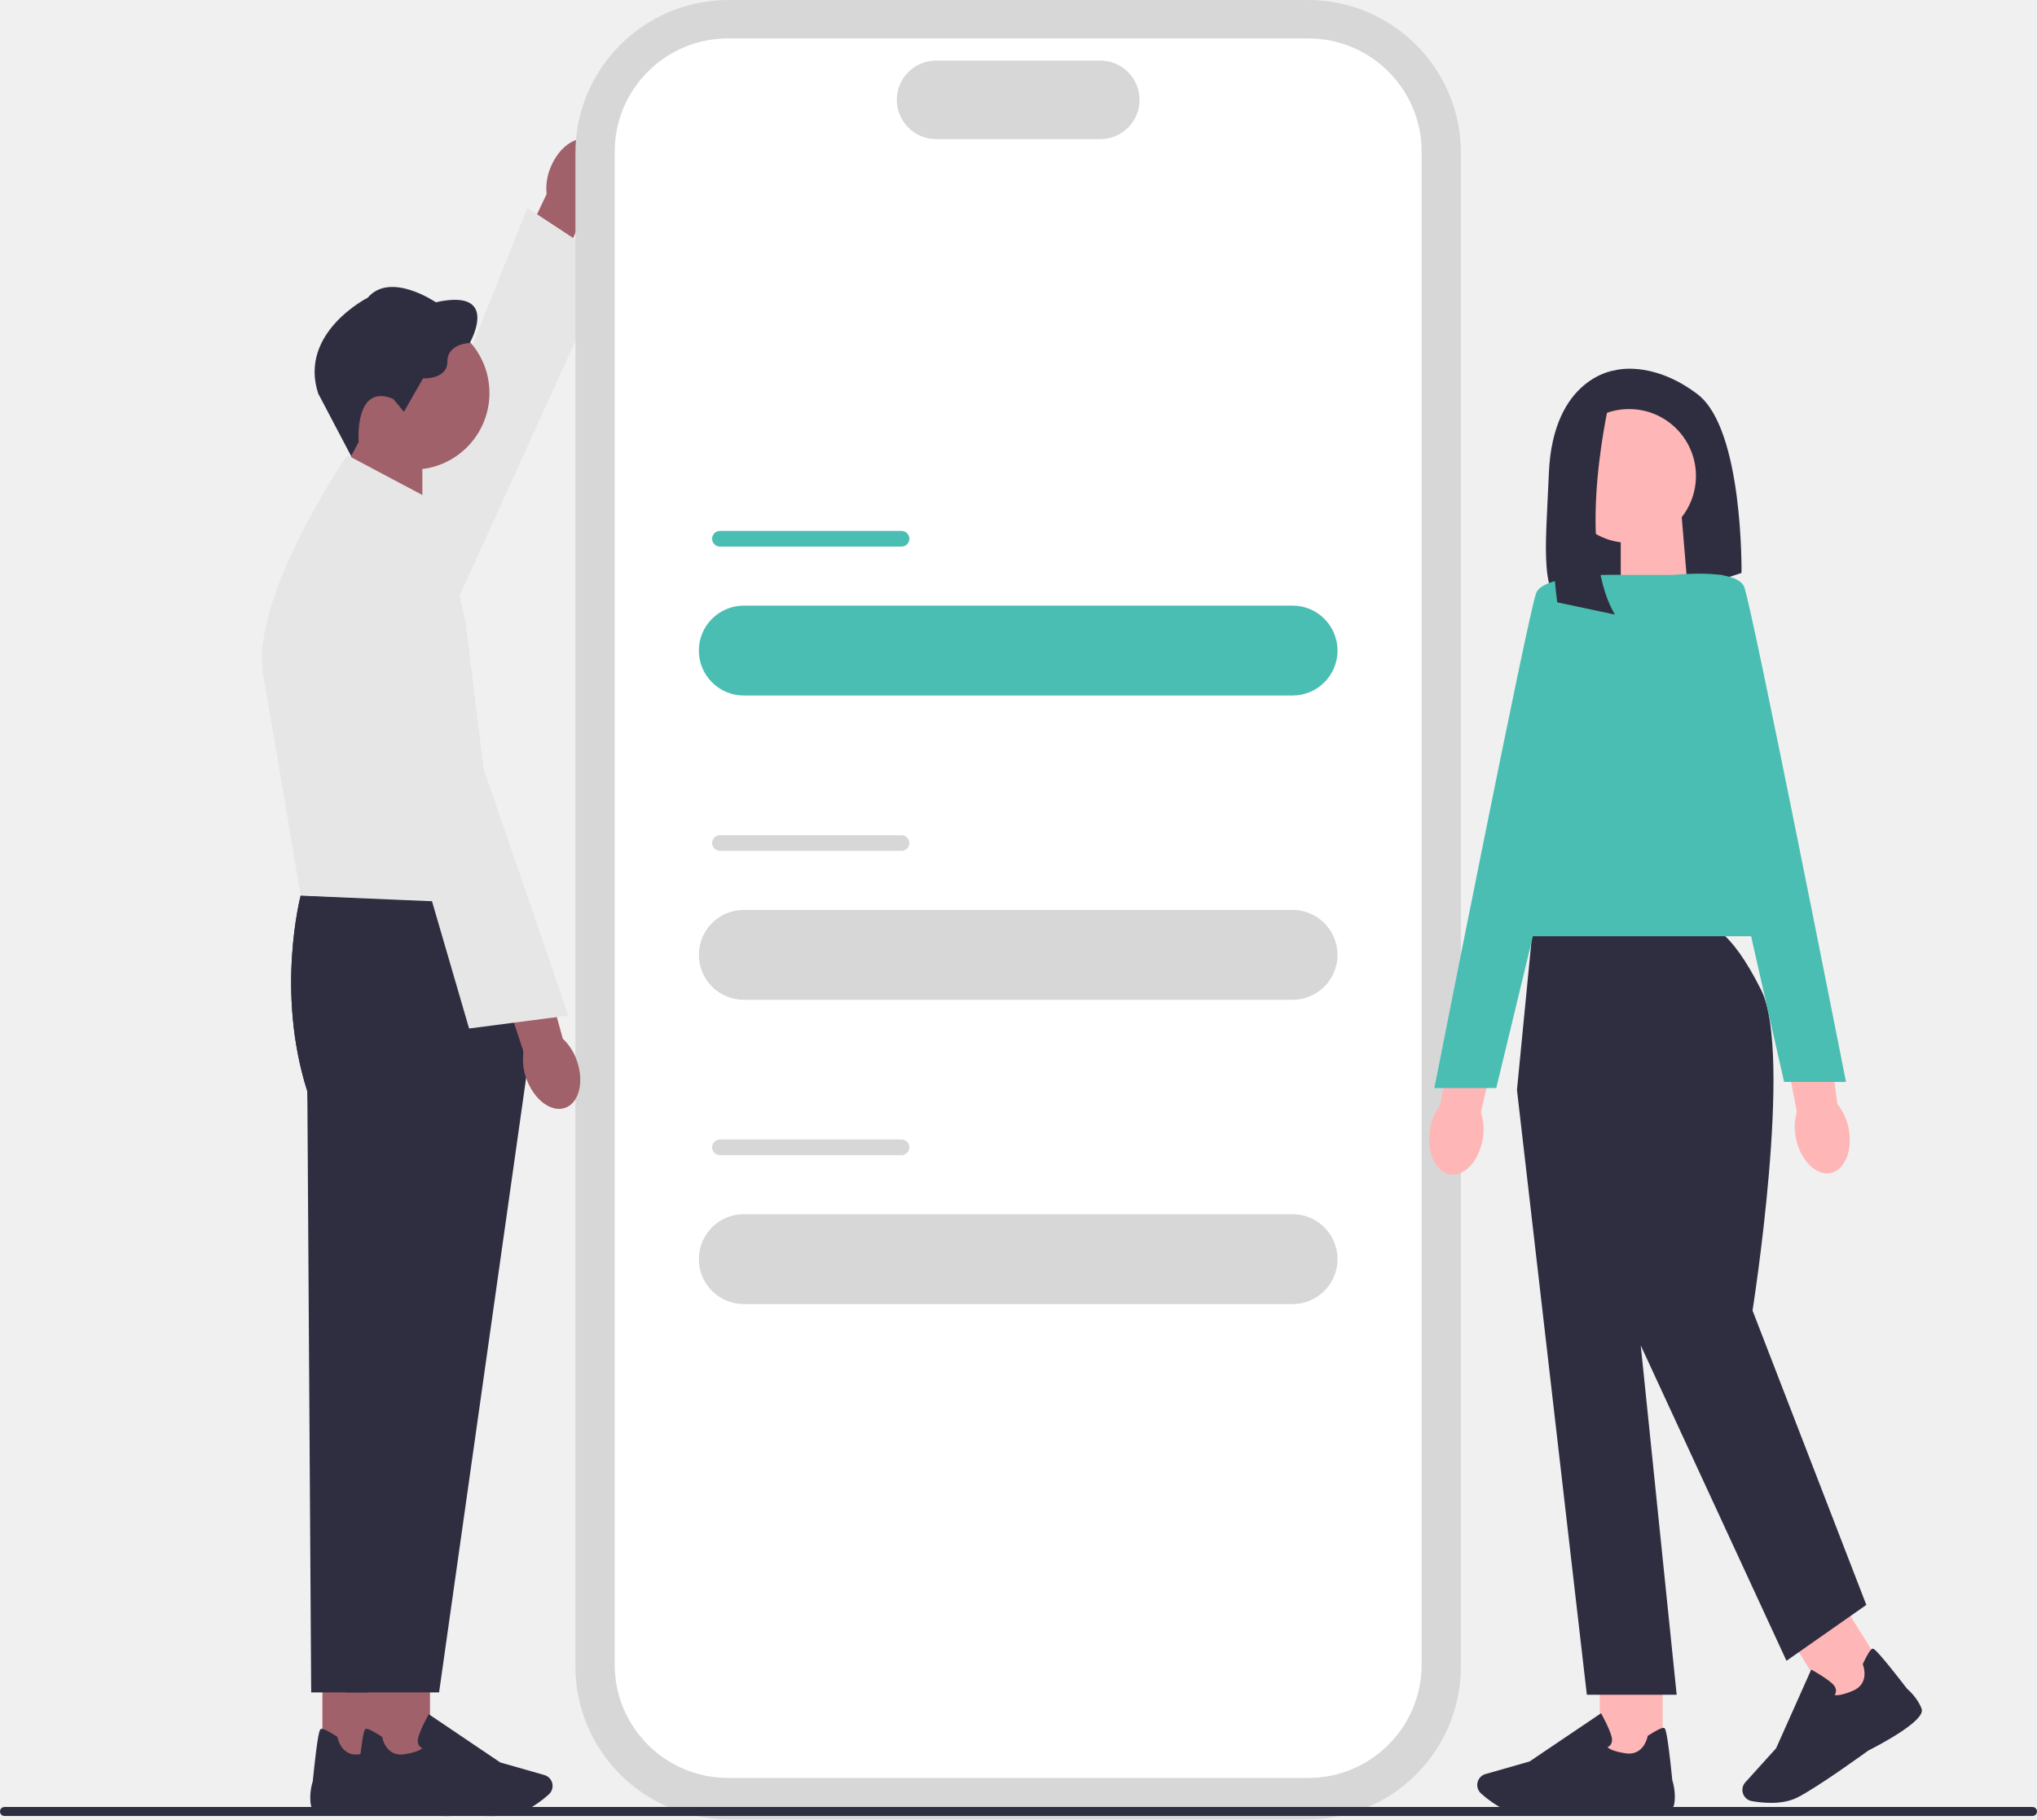
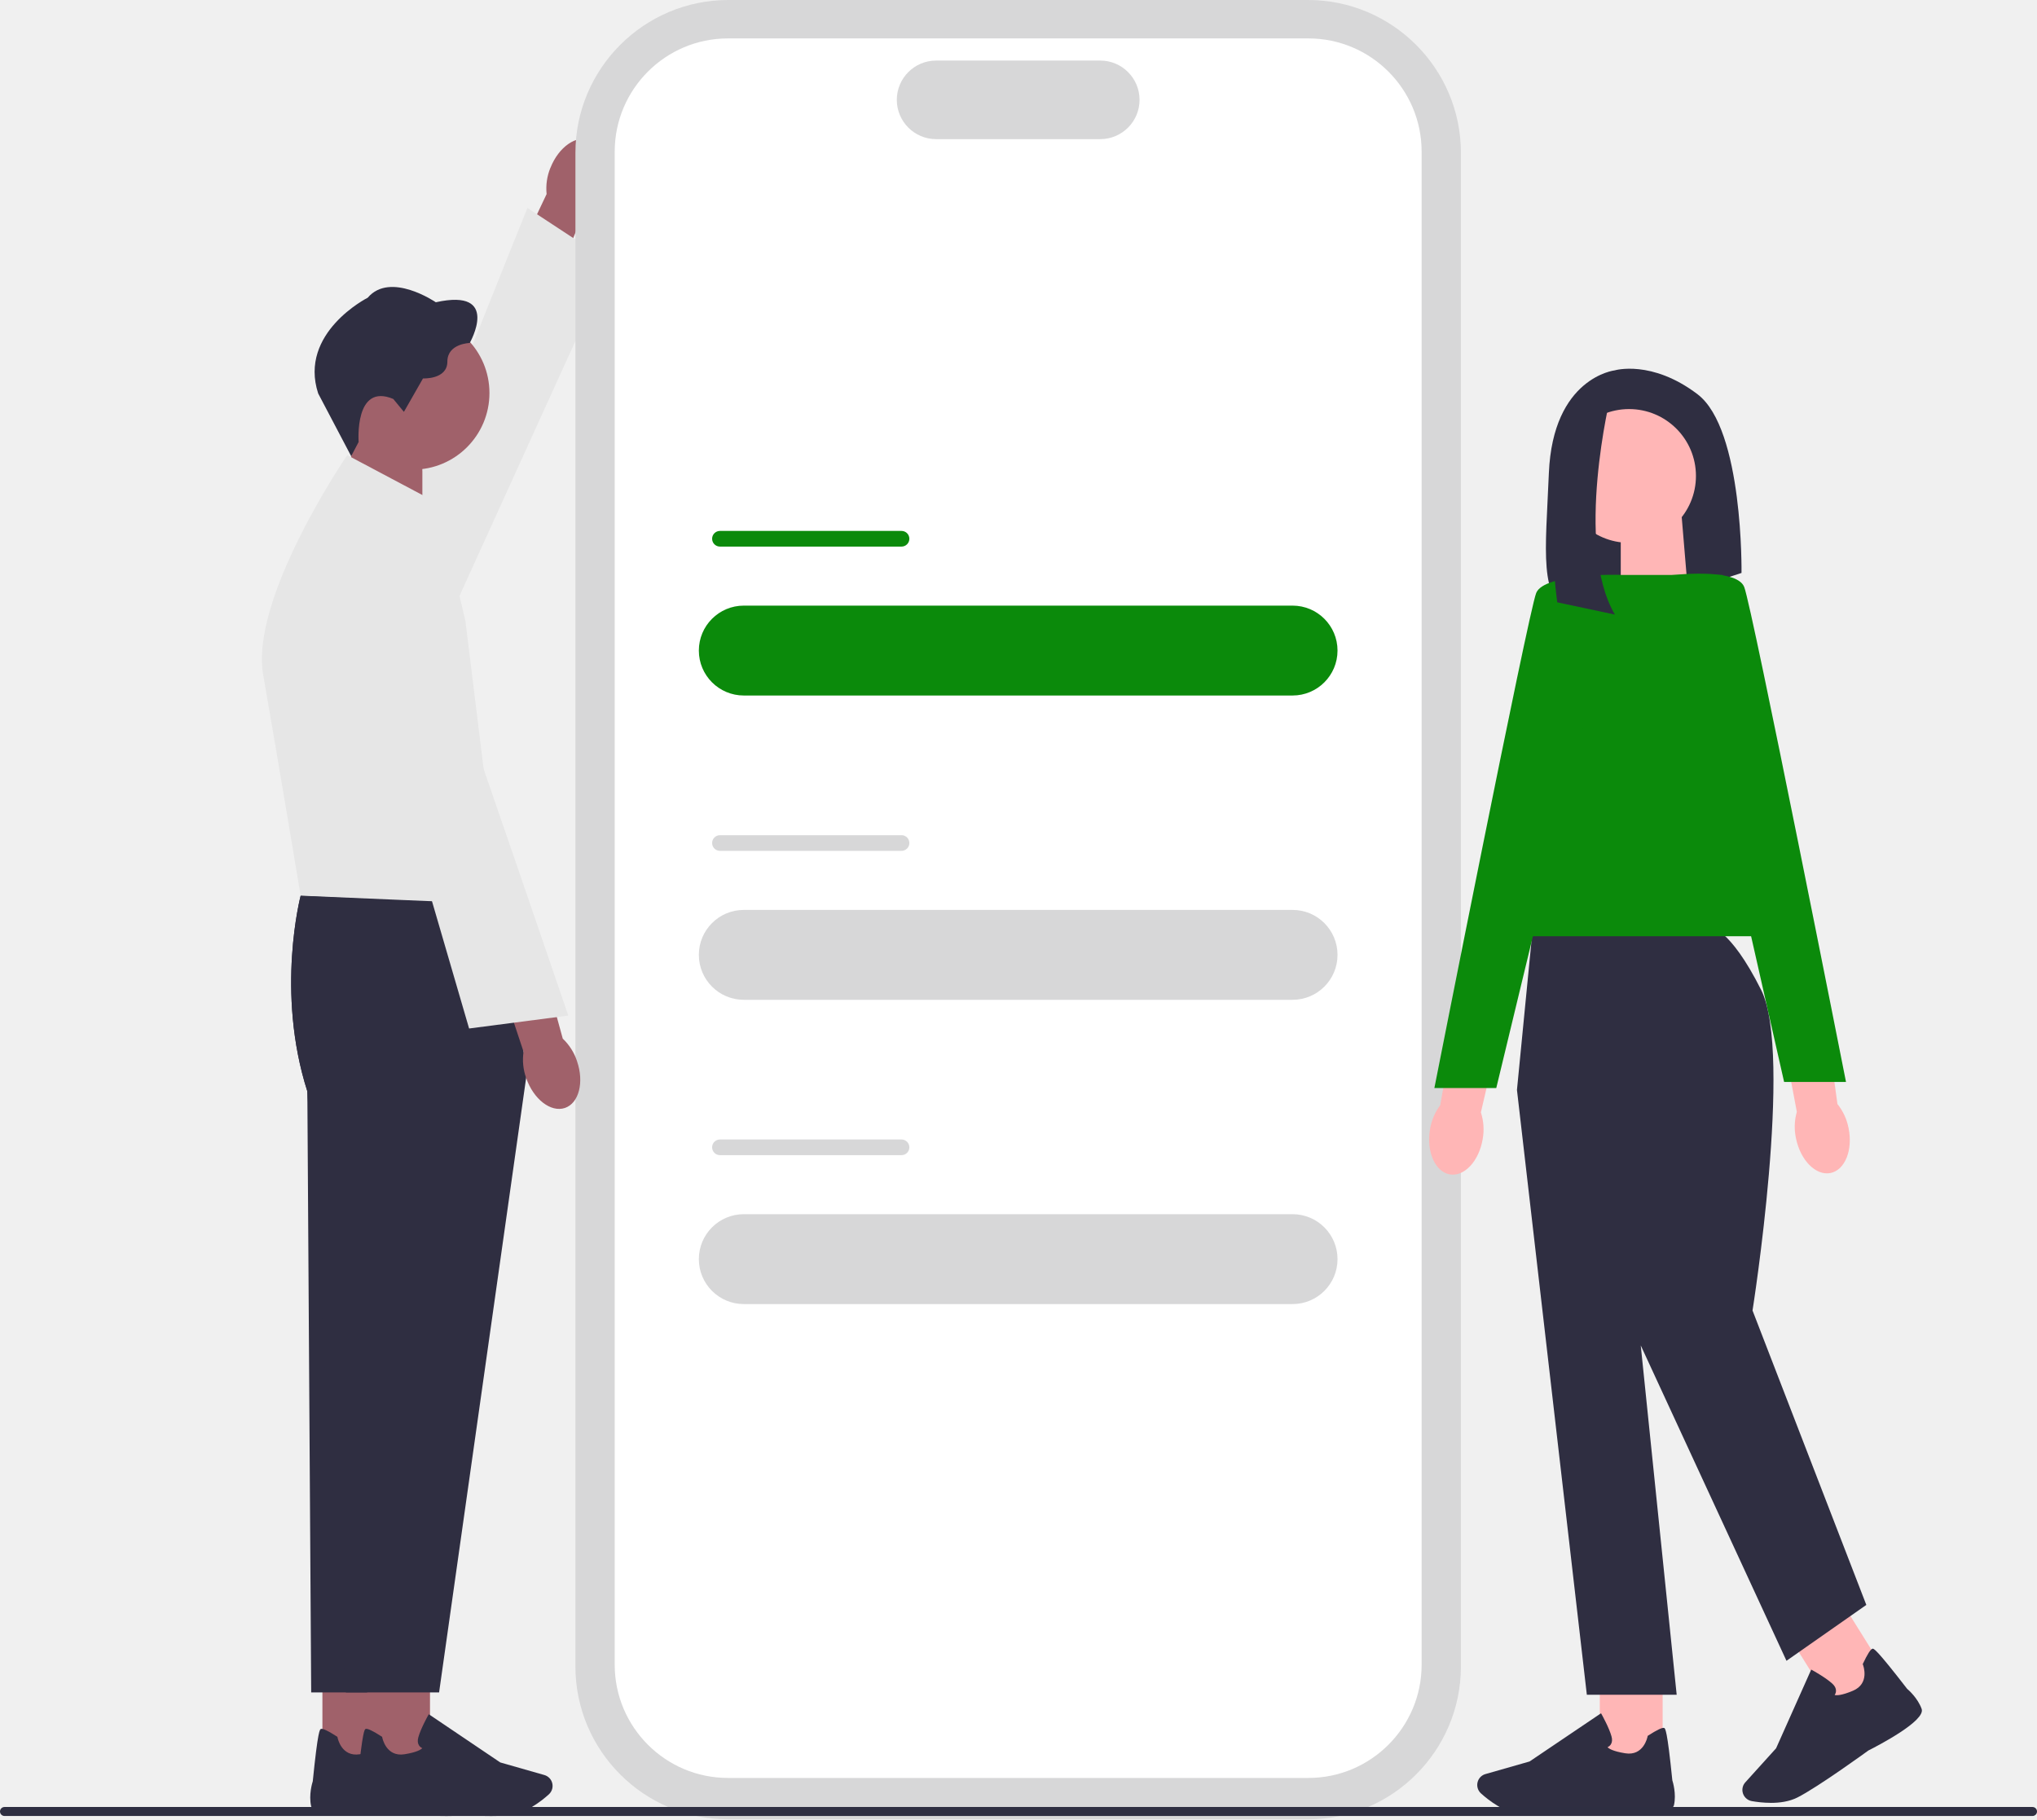
<svg xmlns="http://www.w3.org/2000/svg" width="678.62" height="606.19" viewBox="0 0 678.62 606.19">
-   <path id="uuid-fb20b2b5-bc5b-4117-a1ee-c5d1a8aa62bd-344" d="m183.39,55.89c2.75-6.95,8.68-11.07,13.24-9.21,4.56,1.86,6.03,9.01,3.28,15.96-1.06,2.79-2.79,5.27-5.06,7.23l-12.04,29.28-14.07-6.29,13.36-28.2c-.3-3.01.14-6.02,1.28-8.78,0,0,0,0,0,0Z" fill="#a0616a" stroke-width="0" />
+   <path id="uuid-fb20b2b5-bc5b-4117-a1ee-c5d1a8aa62bd-578" d="m183.39,55.89c2.75-6.95,8.68-11.07,13.24-9.21,4.56,1.86,6.03,9.01,3.28,15.96-1.06,2.79-2.79,5.27-5.06,7.23l-12.04,29.28-14.07-6.29,13.36-28.2c-.3-3.01.14-6.02,1.28-8.78,0,0,0,0,0,0Z" fill="#a0616a" stroke-width="0" />
  <path d="m132.94,242.82s-20.19-9.78-18.79-16.8c1.4-7.03,61.55-156.74,61.55-156.74l27.85,18.3-70.61,155.25Z" fill="#e6e6e6" stroke-width="0" />
  <path d="m435.76,606.19h-193.12c-28.09,0-50.94-22.85-50.94-50.94V50.94c0-28.09,22.85-50.94,50.94-50.94h193.12c28.09,0,50.94,22.85,50.94,50.94v504.31c0,28.09-22.85,50.94-50.94,50.94Z" fill="#d7d7d8" stroke-width="0" />
  <path d="m435.9,592.4h-193.4c-20.79,0-37.71-16.92-37.71-37.71V50.51c0-20.79,16.92-37.71,37.71-37.71h193.4c20.79,0,37.71,16.92,37.71,37.71v504.18c0,20.79-16.92,37.71-37.71,37.71Z" fill="#fff" stroke-width="0" />
  <path d="m366.55,46.36h-54.69c-7.22,0-13.09-5.87-13.09-13.09s5.87-13.09,13.09-13.09h54.69c7.22,0,13.09,5.87,13.09,13.09s-5.87,13.09-13.09,13.09Z" fill="#d7d7d8" stroke-width="0" />
-   <rect x="232.82" y="201.79" width="212.77" height="29.95" rx="14.98" ry="14.98" fill="#4abeb2" stroke-width="0" />
-   <rect x="237.24" y="176.9" width="65.71" height="5.22" rx="2.61" ry="2.61" fill="#4abeb2" stroke-width="0" />
+   <rect x="232.82" y="201.79" width="212.77" height="29.95" rx="14.98" ry="14.98" fill="#0b8a0b" stroke-width="0" />
+   <rect x="237.24" y="176.9" width="65.71" height="5.22" rx="2.61" ry="2.61" fill="#0b8a0b" stroke-width="0" />
  <rect x="232.82" y="303.18" width="212.77" height="29.95" rx="14.98" ry="14.98" fill="#d7d7d8" stroke-width="0" />
  <rect x="237.24" y="278.28" width="65.71" height="5.22" rx="2.61" ry="2.61" fill="#d7d7d8" stroke-width="0" />
  <rect x="232.82" y="404.56" width="212.77" height="29.95" rx="14.98" ry="14.98" fill="#d7d7d8" stroke-width="0" />
  <rect x="237.24" y="379.67" width="65.71" height="5.22" rx="2.61" ry="2.61" fill="#d7d7d8" stroke-width="0" />
  <path d="m537.95,123.4s-20.62,2.33-21.95,34.25c-1.11,26.6-3.37,41.43,7.45,46.98,3.87,1.98,8.42,2.16,12.55.8l44.18-14.53s.67-47.89-14.63-59.52c-15.3-11.64-27.6-7.98-27.6-7.98Z" fill="#2f2e41" stroke-width="0" />
  <polygon points="562.31 196.78 539.95 204.13 539.95 171.95 560.23 171.95 562.31 196.78" fill="#ffb6b6" stroke-width="0" />
-   <path id="uuid-e639489a-d12b-4c23-97cb-2af79ea40b7d-345" d="m493.96,379.49c-1.21,7.37-6.13,12.66-10.98,11.81-4.85-.85-7.81-7.52-6.59-14.9.44-2.95,1.61-5.75,3.41-8.14l5.54-31.17,15.08,3.16-7.07,30.39c.93,2.88,1.14,5.91.61,8.85,0,0,0,0,0,0Z" fill="#ffb6b6" stroke-width="0" />
-   <path id="uuid-56df27a3-bbb6-4bd2-b7f5-888148e3fe66-346" d="m615.85,375.91c1.49,7.32-1.24,14.01-6.08,14.94-4.84.93-9.97-4.26-11.45-11.58-.63-2.92-.53-5.94.29-8.82l-5.89-31.11,15.22-2.41,4.19,30.92c1.89,2.36,3.16,5.12,3.72,8.06,0,0,0,0,0,0Z" fill="#ffb6b6" stroke-width="0" />
+   <path id="uuid-e639489a-d12b-4c23-97cb-2af79ea40b7d-579" d="m493.96,379.49c-1.21,7.37-6.13,12.66-10.98,11.81-4.85-.85-7.81-7.52-6.59-14.9.44-2.95,1.61-5.75,3.41-8.14l5.54-31.17,15.08,3.16-7.07,30.39c.93,2.88,1.14,5.91.61,8.85,0,0,0,0,0,0Z" fill="#ffb6b6" stroke-width="0" />
+   <path id="uuid-56df27a3-bbb6-4bd2-b7f5-888148e3fe66-580" d="m615.85,375.91c1.49,7.32-1.24,14.01-6.08,14.94-4.84.93-9.97-4.26-11.45-11.58-.63-2.92-.53-5.94.29-8.82l-5.89-31.11,15.22-2.41,4.19,30.92c1.89,2.36,3.16,5.12,3.72,8.06,0,0,0,0,0,0Z" fill="#ffb6b6" stroke-width="0" />
  <rect x="532.96" y="557.07" width="20.94" height="29.71" fill="#ffb6b6" stroke-width="0" />
  <path d="m512.57,604.77c-2.2,0-4.16-.05-5.64-.19-5.56-.51-10.87-4.62-13.54-7.02-1.2-1.08-1.58-2.8-.96-4.28h0c.45-1.06,1.34-1.86,2.45-2.17l14.7-4.2,23.8-16.06.27.48c.1.18,2.44,4.39,3.22,7.23.3,1.08.22,1.98-.23,2.68-.31.48-.75.76-1.1.92.43.45,1.78,1.37,5.94,2.03,6.07.96,7.35-5.33,7.4-5.59l.04-.21.18-.12c2.89-1.86,4.67-2.71,5.28-2.53.38.11,1.02.31,2.75,17.44.17.54,1.38,4.48.56,8.25-.89,4.1-18.81,2.69-22.4,2.37-.1.01-13.52.97-22.71.97Z" fill="#2f2e41" stroke-width="0" />
  <rect x="602.03" y="537.03" width="20.94" height="29.71" transform="translate(-199.26 407.72) rotate(-31.95)" fill="#ffb6b6" stroke-width="0" />
  <path d="m589.93,600.7c-2.46,0-4.72-.3-6.33-.58-1.58-.28-2.82-1.54-3.08-3.12h0c-.18-1.14.15-2.29.93-3.14l10.25-11.34,11.7-26.22.48.26c.18.1,4.39,2.43,6.56,4.43.83.76,1.24,1.57,1.22,2.4-.01.58-.23,1.04-.45,1.37.6.16,2.23.22,6.11-1.42,5.66-2.39,3.42-8.41,3.32-8.66l-.08-.2.09-.19c1.47-3.11,2.52-4.77,3.14-4.94.39-.11,1.03-.28,11.56,13.35.43.36,3.54,3.07,4.84,6.7,1.41,3.95-14.54,12.24-17.75,13.86-.1.08-16.79,12.21-23.65,15.66-2.72,1.37-5.94,1.79-8.87,1.79Z" fill="#2f2e41" stroke-width="0" />
  <path d="m569.32,308.62h-58.63l-5.32,54.54,23.28,201.52h29.93l-11.97-116.39,48.55,105.08,26.6-18.62-37.91-98.1s13.54-85.46,2.9-106.75c-10.64-21.28-17.43-21.28-17.43-21.28Z" fill="#2f2e41" stroke-width="0" />
-   <polygon points="598.48 311.95 496.73 311.95 533.31 191.57 573.88 191.57 598.48 311.95" fill="#4abeb2" stroke-width="0" />
-   <path d="m539.71,191.59s-25.27-.67-27.93,5.99c-2.66,6.65-33.92,164.94-33.92,164.94h20.62l41.24-170.93Z" fill="#4abeb2" stroke-width="0" />
-   <path d="m556.15,191.73s22.26-2.82,24.92,3.83c2.66,6.65,33.92,164.94,33.92,164.94h-20.62s-38.22-168.77-38.22-168.77Z" fill="#4abeb2" stroke-width="0" />
+   <polygon points="598.48 311.95 496.73 311.95 533.31 191.57 573.88 191.57 598.48 311.95" fill="#0b8a0b" stroke-width="0" />
+   <path d="m539.71,191.59s-25.27-.67-27.93,5.99c-2.66,6.65-33.92,164.94-33.92,164.94h20.62l41.24-170.93Z" fill="#0b8a0b" stroke-width="0" />
+   <path d="m556.15,191.73s22.26-2.82,24.92,3.83c2.66,6.65,33.92,164.94,33.92,164.94h-20.62s-38.22-168.77-38.22-168.77Z" fill="#0b8a0b" stroke-width="0" />
  <circle cx="542.72" cy="158.58" r="22.28" fill="#ffb6b6" stroke-width="0" />
  <path d="m536.62,131.71s-12.26,49.79,1.37,73.06l-19.2-4.08s-7.44-54.49,7.52-64.4l10.31-4.59Z" fill="#2f2e41" stroke-width="0" />
  <path d="m678.62,603.58c0,.83-.67,1.5-1.5,1.5H1.5c-.83,0-1.5-.67-1.5-1.5s.67-1.5,1.5-1.5h675.62c.83,0,1.5.67,1.5,1.5Z" fill="#2e2e41" stroke-width="0" />
  <polygon points="115.1 174.73 140.71 183.15 140.71 146.28 117.47 146.28 115.1 174.73" fill="#a0616a" stroke-width="0" />
  <circle cx="137.54" cy="130.96" r="25.52" fill="#a0616a" stroke-width="0" />
  <path d="m131.04,132.96l3.52,4.27,6.36-11.14s8.12.42,8.12-5.61,7.45-6.2,7.45-6.2c0,0,10.55-18.42-11.3-13.57,0,0-15.16-10.38-22.69-1.51,0,0-23.11,11.64-16.5,31.9l10.99,20.89,2.49-4.73s-1.51-19.85,11.56-14.32Z" fill="#2f2e41" stroke-width="0" />
  <rect x="107.42" y="557.4" width="20.94" height="29.71" transform="translate(235.77 1144.5) rotate(-180)" fill="#a0616a" stroke-width="0" />
  <path d="m126.04,604.12c-3.58.32-21.5,1.74-22.4-2.37-.82-3.77.39-7.71.56-8.25,1.72-17.14,2.36-17.33,2.75-17.44.61-.18,2.39.67,5.28,2.53l.18.12.04.21c.05.27,1.33,6.56,7.4,5.59,4.16-.66,5.51-1.58,5.94-2.03-.35-.16-.79-.44-1.1-.92-.45-.7-.53-1.6-.23-2.68.78-2.85,3.12-7.06,3.22-7.23l.27-.48,23.8,16.06,14.7,4.2c1.11.32,2,1.11,2.45,2.17h0c.62,1.48.24,3.2-.96,4.28-2.67,2.4-7.97,6.51-13.54,7.02-1.48.14-3.44.19-5.64.19-9.19,0-22.61-.95-22.71-.97Z" fill="#2f2e41" stroke-width="0" />
  <path d="m155.1,301.25l-54.93-2.81s-8.42,31.92,2.22,65.18l1.28,200.29h31.04l29.26-206.61-8.87-56.05Z" fill="#2f2e41" stroke-width="0" />
  <path d="m145.83,167.65l-30.15-16s-32.49,47.48-28,73.2c4.5,25.72,12.48,73.6,12.48,73.6l66.51,2.81-11.61-94.29-9.23-39.32Z" fill="#e6e6e6" stroke-width="0" />
  <rect x="122.31" y="557.4" width="20.94" height="29.71" transform="translate(265.56 1144.5) rotate(-180)" fill="#a0616a" stroke-width="0" />
  <path d="m140.94,604.12c-3.58.32-21.5,1.74-22.4-2.37-.82-3.77.39-7.71.56-8.25,1.72-17.14,2.36-17.33,2.75-17.44.61-.18,2.39.67,5.28,2.53l.18.12.04.21c.05.27,1.33,6.56,7.4,5.59,4.16-.66,5.51-1.58,5.94-2.03-.35-.16-.79-.44-1.1-.92-.45-.7-.53-1.6-.23-2.68.78-2.85,3.12-7.06,3.22-7.23l.27-.48,23.8,16.06,14.7,4.2c1.11.32,2,1.11,2.45,2.17h0c.62,1.48.24,3.2-.96,4.28-2.67,2.4-7.97,6.51-13.54,7.02-1.48.14-3.44.19-5.64.19-9.19,0-22.61-.95-22.71-.97Z" fill="#2f2e41" stroke-width="0" />
  <path d="m166.67,301.25l-66.51-2.81s-8.42,31.92,2.22,65.18l12.86,200.29h31.04l29.26-206.61-8.87-56.05Z" fill="#2f2e41" stroke-width="0" />
-   <path id="uuid-e3777ca2-fb97-40f5-b301-a7df89d05aed-347" d="m192.22,353.55c2.45,7.06.64,14.05-4.03,15.62-4.67,1.56-10.44-2.89-12.89-9.96-1.02-2.81-1.32-5.82-.88-8.78l-9.97-30.05,14.76-4.41,8.27,30.09c2.19,2.09,3.82,4.66,4.75,7.49,0,0,0,0,0,0Z" fill="#a0616a" stroke-width="0" />
+   <path id="uuid-e3777ca2-fb97-40f5-b301-a7df89d05aed-581" d="m192.22,353.55c2.45,7.06.64,14.05-4.03,15.62-4.67,1.56-10.44-2.89-12.89-9.96-1.02-2.81-1.32-5.82-.88-8.78l-9.97-30.05,14.76-4.41,8.27,30.09c2.19,2.09,3.82,4.66,4.75,7.49,0,0,0,0,0,0Z" fill="#a0616a" stroke-width="0" />
  <path d="m108.54,178.95s21.68-5.76,25.21.48c3.52,6.24,55.57,158.96,55.57,158.96l-33.04,4.3-47.73-163.74Z" fill="#e6e6e6" stroke-width="0" />
</svg>
